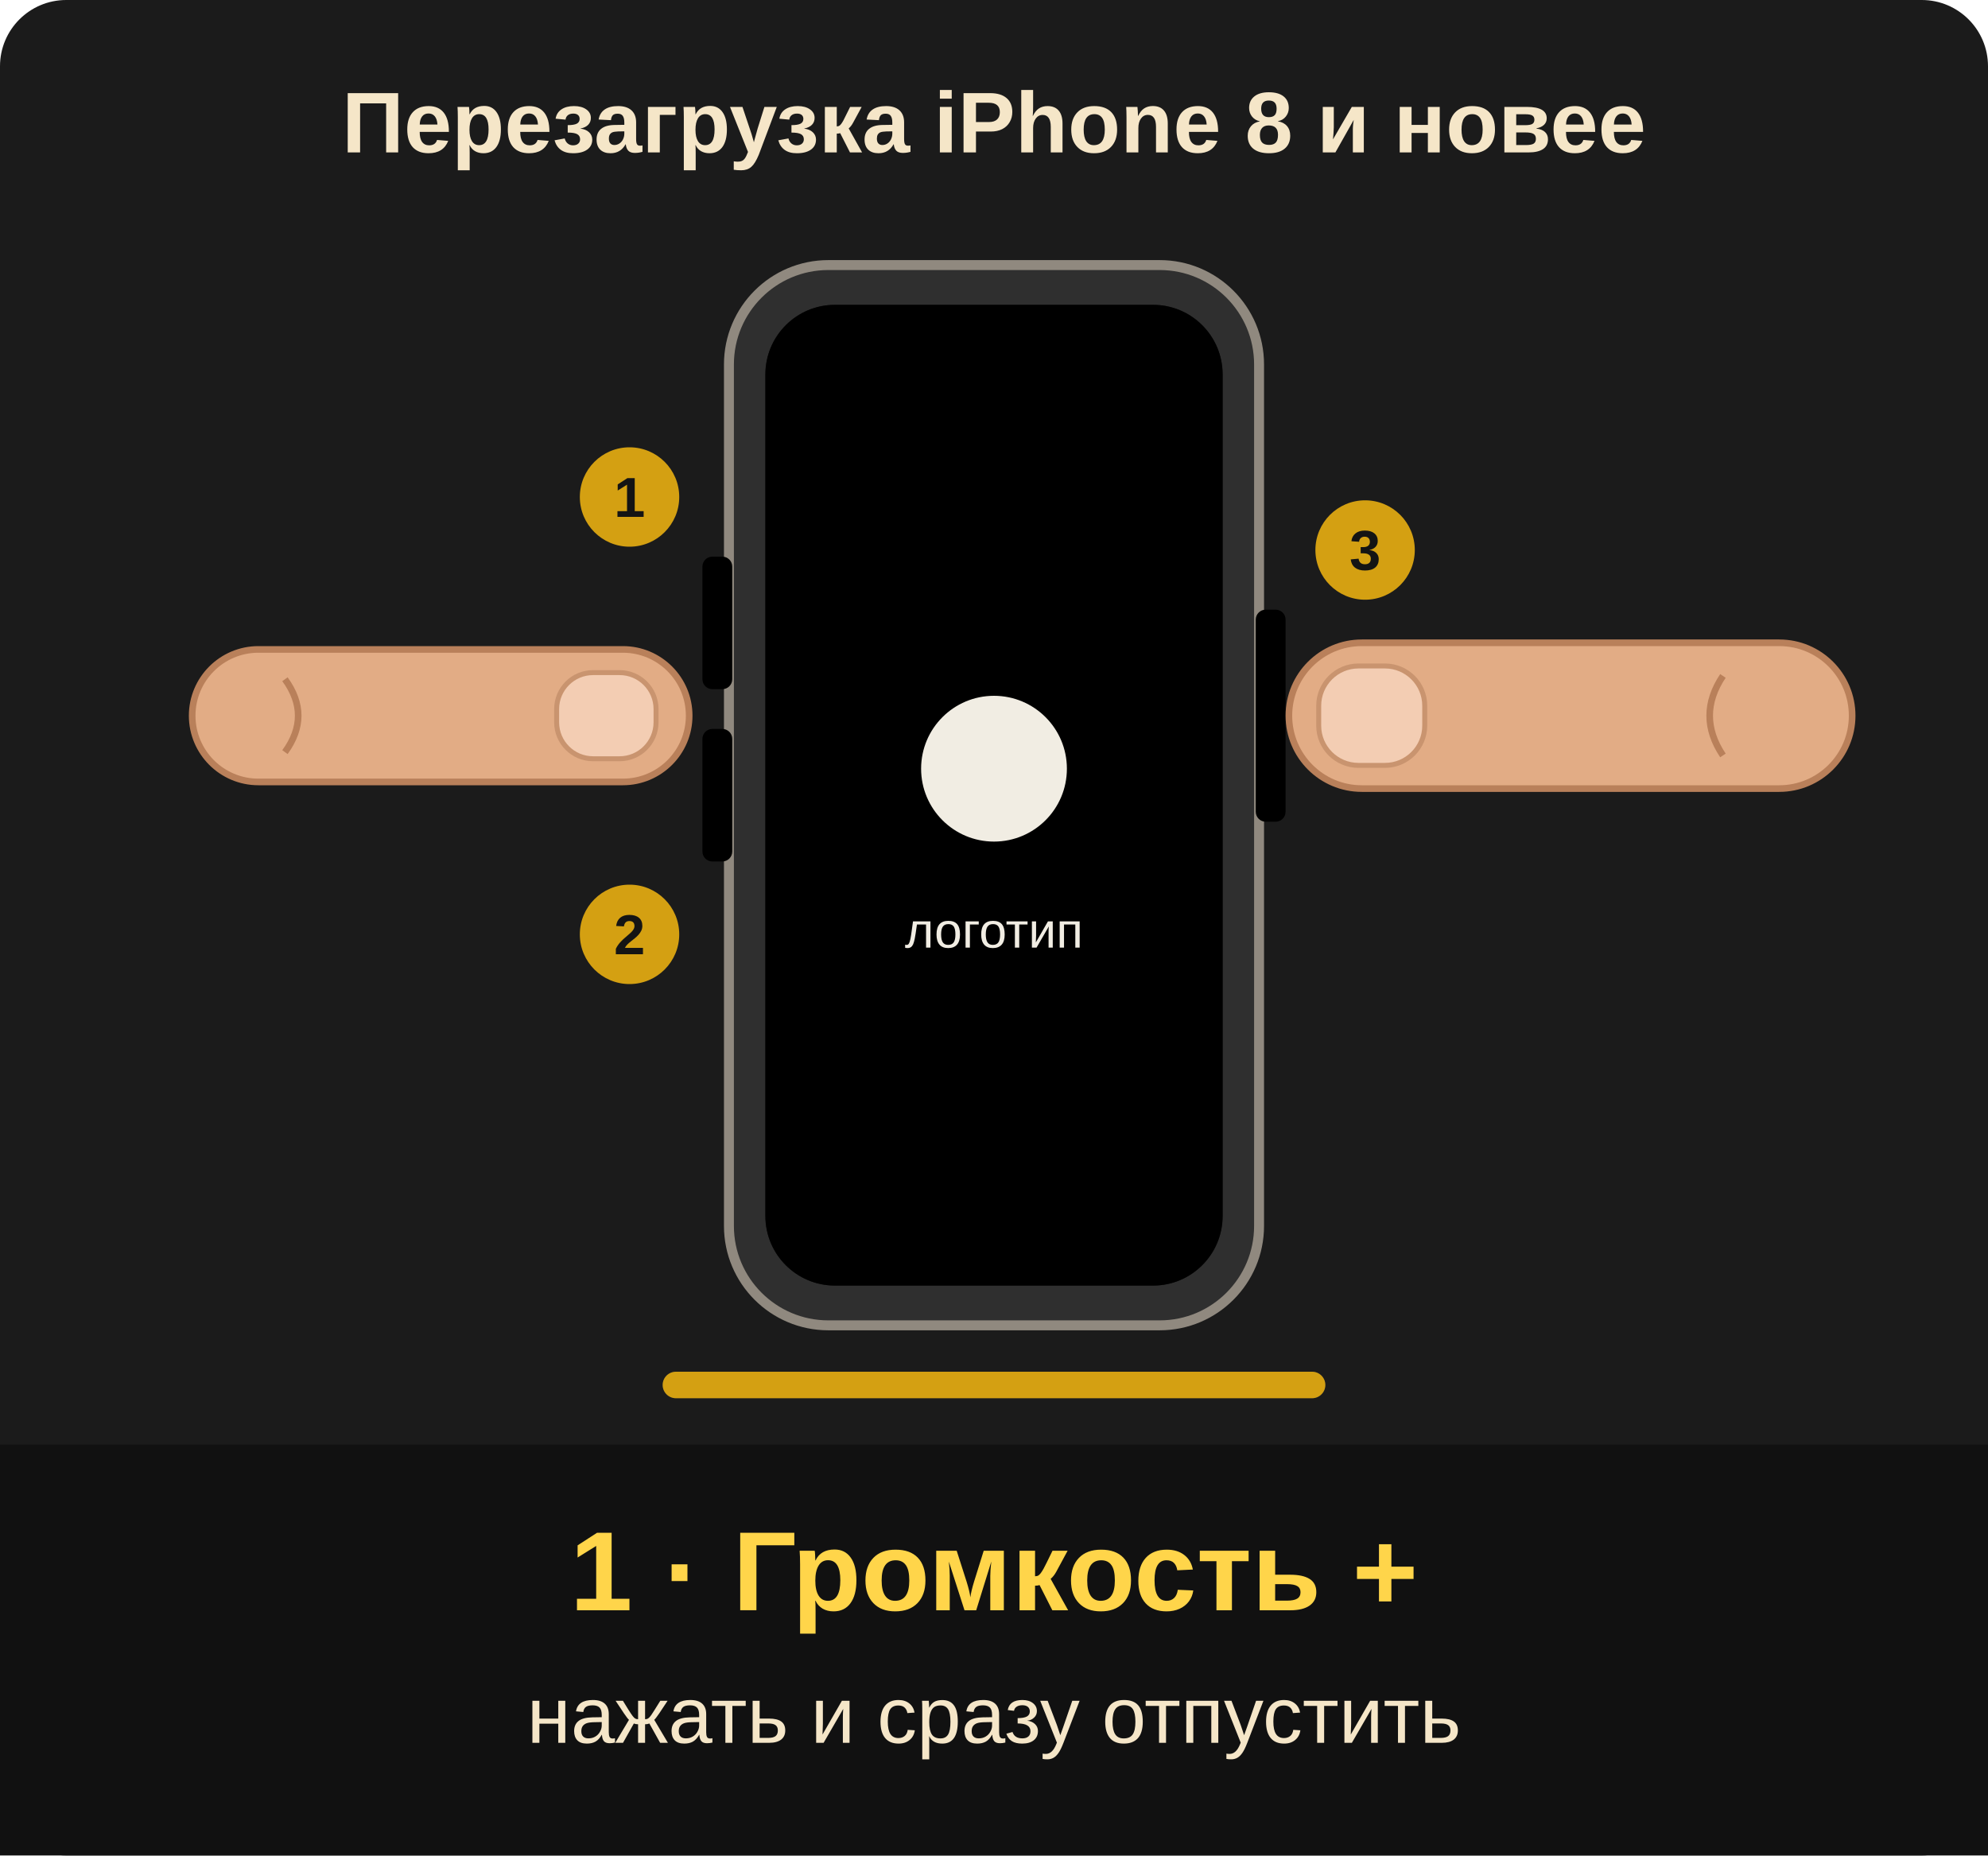
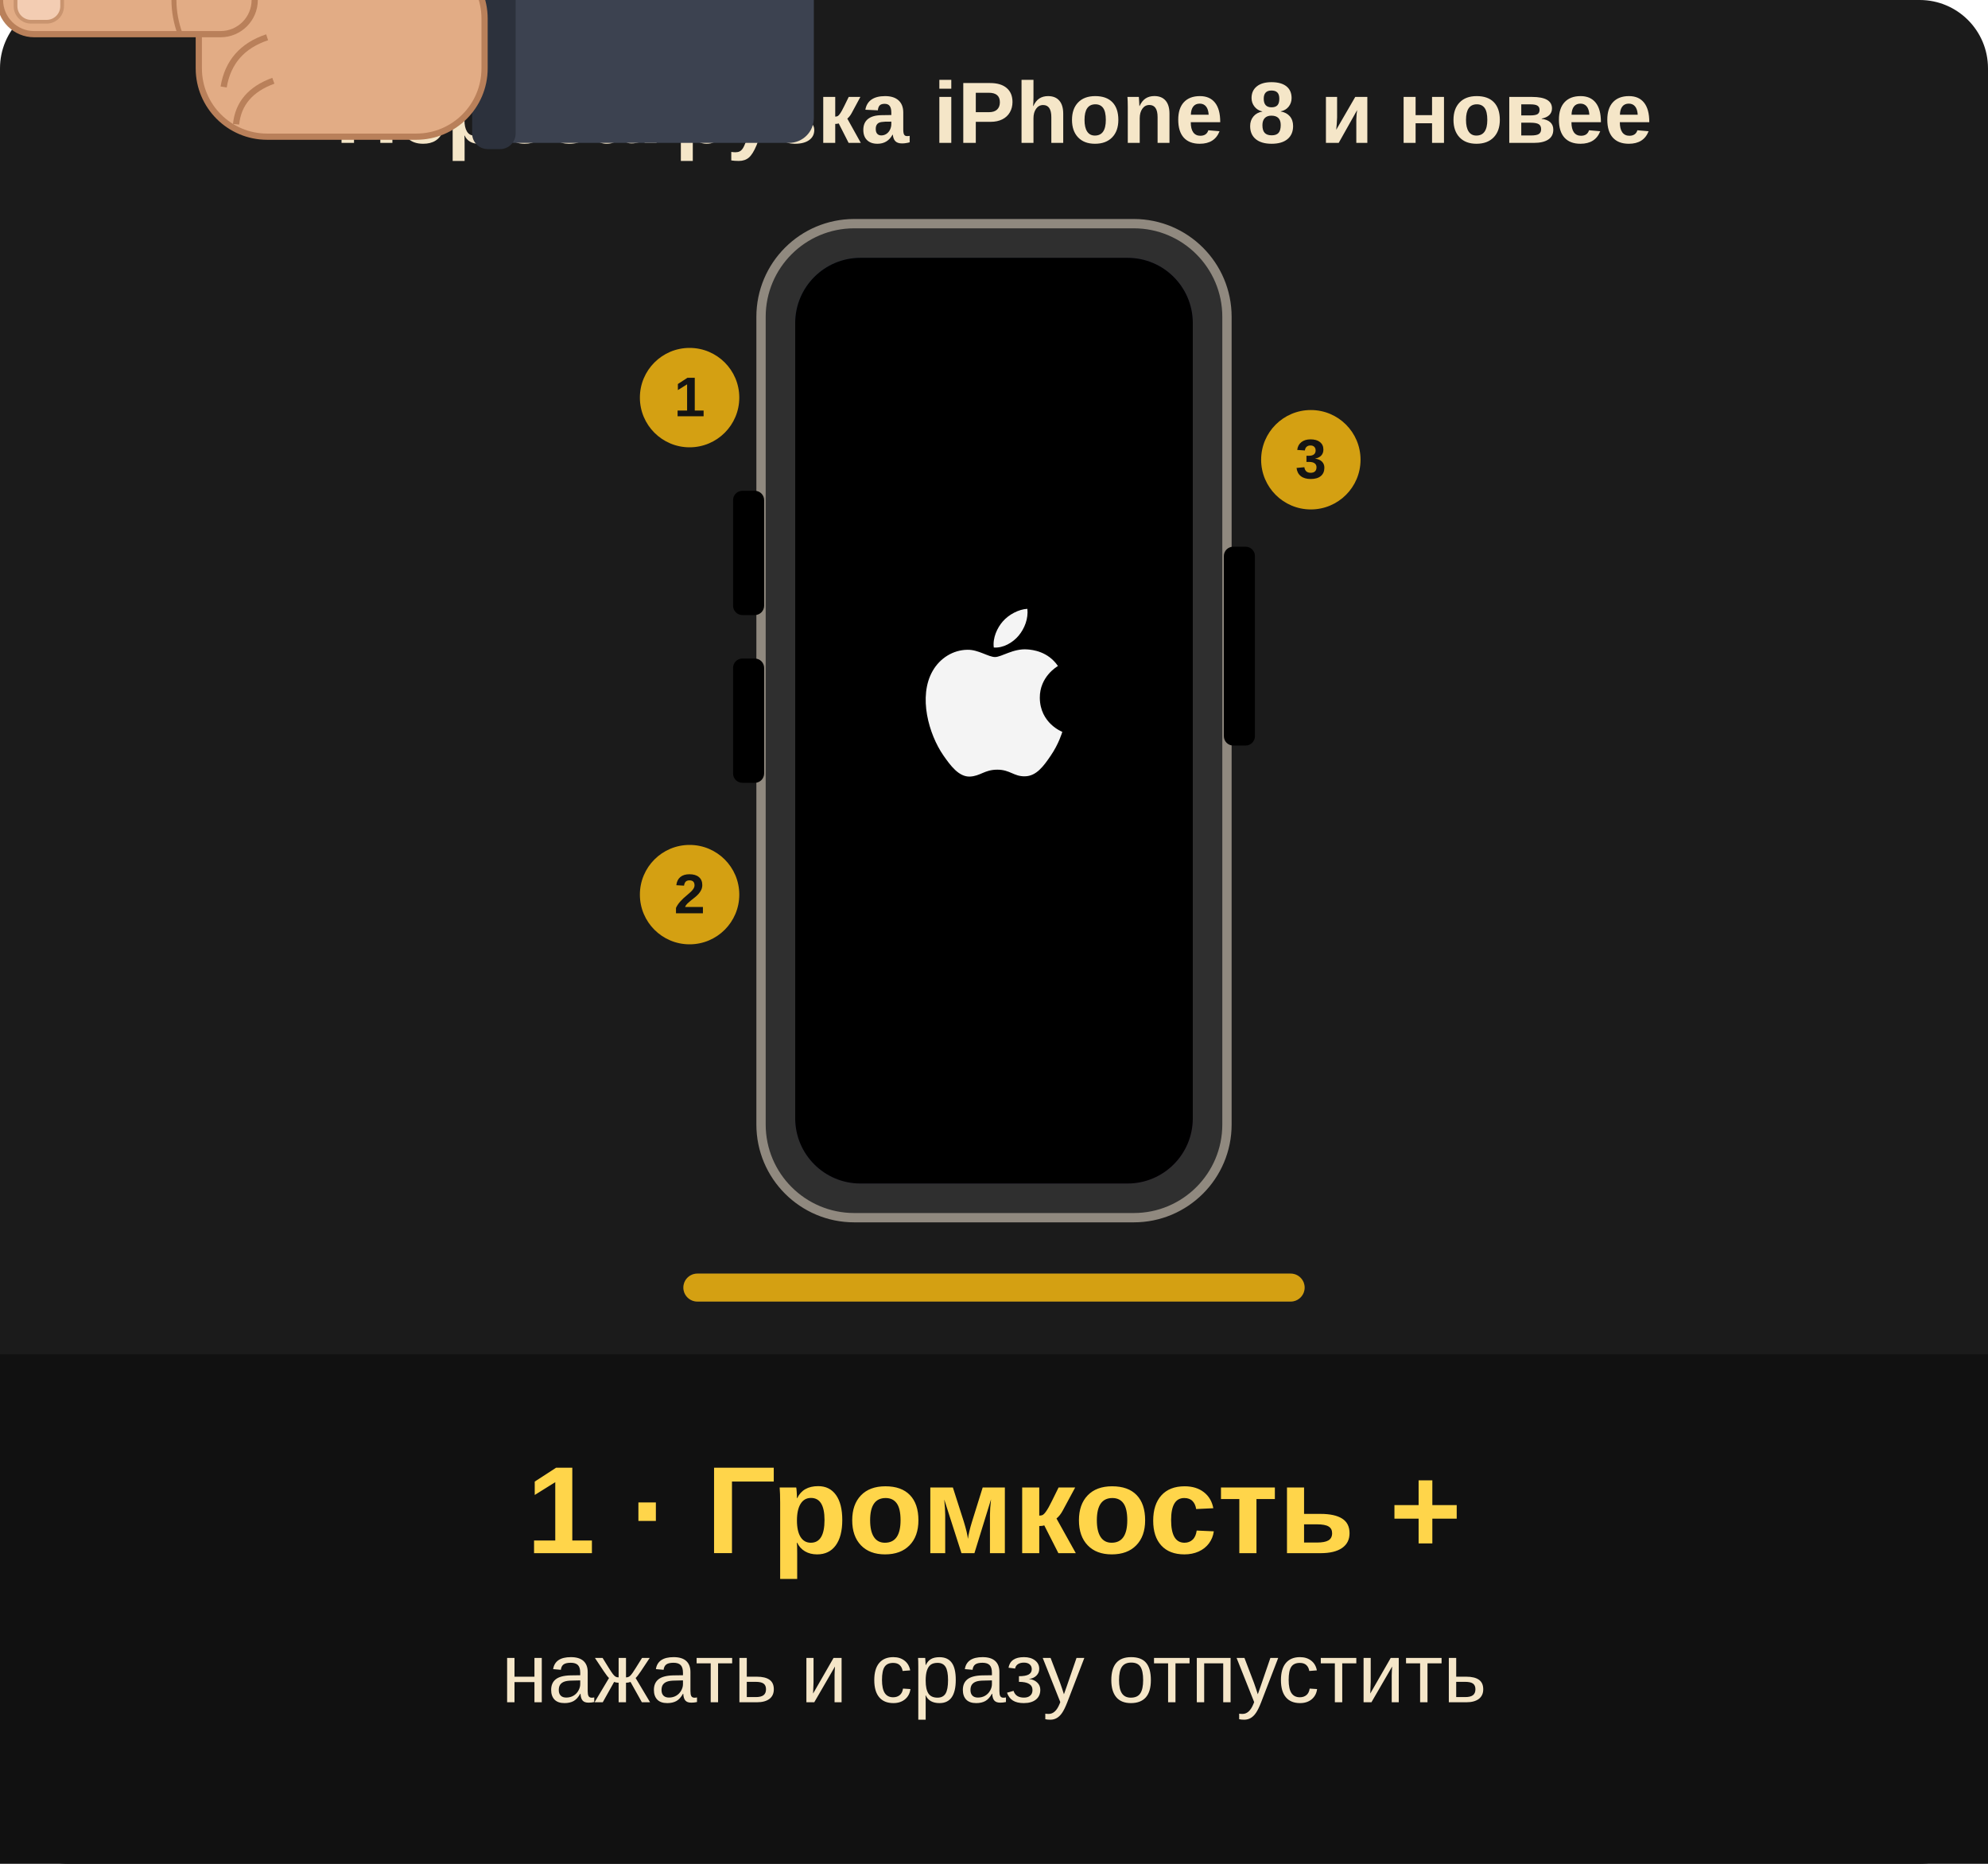
- <svg xmlns="http://www.w3.org/2000/svg" viewBox="0 0 600 560" width="600" height="560" role="img" aria-label="Анимация: принудительная перезагрузка iPhone 8 и новее — палец нажимает громкость вверх, громкость вниз, затем держит боковую кнопку до логотипа">
+ <svg xmlns="http://www.w3.org/2000/svg" viewBox="0 0 640 600" width="640" height="600" role="img" aria-label="Анимация: принудительная перезагрузка iPhone 8 и новее — рука нажимает громкость вверх, громкость вниз, затем держит боковую кнопку 10–20 секунд до яблока">
  <style>
    text { font-family: Arial, Helvetica, sans-serif; }
-     .lf { animation: lf 12s infinite ease-in-out; }
-     .rt { animation: rt 12s infinite ease-in-out; }
-     .v1 { animation: v1 12s infinite; } .v2 { animation: v2 12s infinite; } .sb { animation: sb 12s infinite; }
-     .bar { animation: bar 12s infinite linear; transform-box: fill-box; transform-origin: left center; }
-     .off { animation: off 12s infinite; } .logo { animation: logo 12s infinite; }
-     .s1 { animation: s1 12s infinite; } .s2 { animation: s2 12s infinite; }
-     .s3 { animation: s3 12s infinite; } .s4 { animation: s4 12s infinite; }
-     @keyframes lf {
-       0% { transform: translate(-190px, -26px); } 9% { transform: translate(0, -26px); }
-       12%, 15% { transform: translate(6px, -26px); } 17% { transform: translate(0, -26px); }
-       23% { transform: translate(0, 26px); } 26%, 29% { transform: translate(6px, 26px); } 31% { transform: translate(0, 26px); }
-       37%, 100% { transform: translate(-190px, 26px); }
+     .lh { animation: lh 24s infinite ease-in-out; }
+     .rh { animation: rh 24s infinite ease-in-out; }
+     .v1 { animation: v1 24s infinite; } .v2 { animation: v2 24s infinite; } .sb { animation: sb 24s infinite; }
+     .bar { animation: bar 24s infinite linear; transform-box: fill-box; transform-origin: left center; }
+     .off { animation: off 24s infinite; } .logo { animation: logo 24s infinite; }
+     .s1 { animation: s1 24s infinite; } .s2 { animation: s2 24s infinite; }
+     .s3 { animation: s3 24s infinite; } .s4 { animation: s4 24s infinite; }
+     .c { opacity: 0; animation: c 24s infinite; }
+     @keyframes lh {
+       0%, 3.3% { transform: translate(-30px, 178px); }
+       5.4% { transform: translate(233px, 178px); } 5.8%, 7.1% { transform: translate(240px, 178px); } 7.5%, 9.2% { transform: translate(233px, 178px); }
+       10.8% { transform: translate(233px, 232px); } 11.25%, 12.5% { transform: translate(240px, 232px); } 12.9%, 14.2% { transform: translate(233px, 232px); }
+       16.3%, 100% { transform: translate(-30px, 232px); }
    }
-     @keyframes rt {
-       0%, 34% { transform: translateX(230px); } 41% { transform: translateX(0); }
-       43%, 79% { transform: translateX(-6px); } 82% { transform: translateX(0); } 88%, 100% { transform: translateX(230px); }
+     @keyframes rh {
+       0%, 14.2% { transform: translate(700px, 208px); } 18.3% { transform: translate(407px, 208px); }
+       18.75%, 81.25% { transform: translate(400px, 208px); } 82.5% { transform: translate(407px, 208px); }
+       85.4%, 100% { transform: translate(700px, 208px); }
    }
-     @keyframes v1 { 0%, 11%, 16%, 100% { fill: #d4a012; transform: translateX(0); } 12%, 15% { fill: #ffd54a; transform: translateX(5px); } }
-     @keyframes v2 { 0%, 25%, 30%, 100% { fill: #d4a012; transform: translateX(0); } 26%, 29% { fill: #ffd54a; transform: translateX(5px); } }
-     @keyframes sb { 0%, 42%, 80%, 100% { fill: #d4a012; transform: translateX(0); } 43%, 79% { fill: #ffd54a; transform: translateX(-5px); } }
-     @keyframes bar { 0%, 43% { transform: scaleX(0); } 79%, 100% { transform: scaleX(1); } }
-     @keyframes off { 0%, 60% { opacity: 0; } 62%, 72% { opacity: 1; } 75%, 100% { opacity: 0; } }
-     @keyframes logo { 0%, 73% { opacity: 0; } 76%, 97% { opacity: 1; } 100% { opacity: 0; } }
-     @keyframes s1 { 0%, 19% { opacity: 1; } 20.5%, 100% { opacity: 0; } }
-     @keyframes s2 { 0%, 20% { opacity: 0; } 21.5%, 34% { opacity: 1; } 35.5%, 100% { opacity: 0; } }
-     @keyframes s3 { 0%, 35% { opacity: 0; } 36.5%, 73% { opacity: 1; } 74.5%, 100% { opacity: 0; } }
-     @keyframes s4 { 0%, 74% { opacity: 0; } 75.5%, 99% { opacity: 1; } 100% { opacity: 0; } }
+     @keyframes v1 { 0%, 5.7%, 7.2%, 100% { fill: #d4a012; transform: translateX(0); } 5.8%, 7.1% { fill: #ffd54a; transform: translateX(5px); } }
+     @keyframes v2 { 0%, 11.2%, 12.6%, 100% { fill: #d4a012; transform: translateX(0); } 11.25%, 12.5% { fill: #ffd54a; transform: translateX(5px); } }
+     @keyframes sb { 0%, 18.7%, 81.3%, 100% { fill: #d4a012; transform: translateX(0); } 18.75%, 81.25% { fill: #ffd54a; transform: translateX(-5px); } }
+     @keyframes bar { 0%, 18.75% { transform: scaleX(0); } 81.25%, 100% { transform: scaleX(1); } }
+     @keyframes off { 0%, 26.5% { opacity: 0; } 28%, 99.5% { opacity: 1; } 100% { opacity: 0; } }
+     @keyframes logo { 0%, 78.5% { opacity: 0; } 80%, 99.5% { opacity: 1; } 100% { opacity: 0; } }
+     @keyframes s1 { 0%, 8.4% { opacity: 1; } 9%, 100% { opacity: 0; } }
+     @keyframes s2 { 0%, 8.4% { opacity: 0; } 9%, 15.9% { opacity: 1; } 16.4%, 100% { opacity: 0; } }
+     @keyframes s3 { 0%, 15.9% { opacity: 0; } 16.4%, 78.8% { opacity: 1; } 79.4%, 100% { opacity: 0; } }
+     @keyframes s4 { 0%, 78.8% { opacity: 0; } 79.4%, 99.5% { opacity: 1; } 100% { opacity: 0; } }
+     /* счётчик секунд удержания: каждая цифра видна 1 с из 24, сдвиг — animation-delay */
+     @keyframes c { 0%, 4.1% { opacity: 1; } 4.17%, 100% { opacity: 0; } }
    @media (prefers-reduced-motion: reduce) {
-       .lf, .rt, .v1, .v2, .sb, .bar, .off, .logo, .s1, .s2, .s3, .s4 { animation: none; }
-       .lf, .rt { transform: translate(-190px, 0); } .s2, .s3, .s4, .off, .logo { opacity: 0; }
+       .lh, .rh, .v1, .v2, .sb, .bar, .off, .logo, .s1, .s2, .s3, .s4, .c { animation: none; }
+       .lh { transform: translate(233px, 178px); } .rh { transform: translate(700px, 208px); }
+       .s2, .s3, .s4, .off, .logo { opacity: 0; }
    }
  </style>
-   <rect width="600" height="560" rx="20" fill="#1b1b1b" />
-   <text x="300" y="46" text-anchor="middle" fill="#f5e6c8" font-size="26" font-weight="700">Перезагрузка iPhone 8 и новее</text>
-   <rect x="220" y="80" width="160" height="320" rx="30" fill="#2f2f2f" stroke="#90897f" stroke-width="3" />
-   <rect x="231" y="92" width="138" height="296" rx="21" fill="#141414" />
-   <rect x="276" y="100" width="48" height="12" rx="6" fill="#2f2f2f" />
-   <rect class="off" x="231" y="92" width="138" height="296" rx="21" fill="#000" />
-   <g class="logo">
-     <circle cx="300" cy="232" r="22" fill="#f1ede3" />
-     <text x="300" y="286" text-anchor="middle" fill="#f1ede3" font-size="15">логотип</text>
+   <rect width="640" height="600" rx="22" fill="#1b1b1b" />
+   <text x="320" y="46" text-anchor="middle" fill="#f5e6c8" font-size="28" font-weight="700">Перезагрузка iPhone 8 и новее</text>
+   <defs>
+     <linearGradient id="wall" x1="0" y1="0" x2="1" y2="1">
+       <stop offset="0" stop-color="#22324a" />
+       <stop offset="1" stop-color="#3a2340" />
+     </linearGradient>
+   </defs>
+   <rect x="245" y="72" width="150" height="320" rx="30" fill="#2f2f2f" stroke="#90897f" stroke-width="3" />
+   <rect x="256" y="83" width="128" height="298" rx="21" fill="url(#wall)" />
+   <rect x="298" y="91" width="44" height="12" rx="6" fill="#141414" />
+   <text x="320" y="160" text-anchor="middle" fill="#dfe6f1" font-size="34" font-weight="300">9:41</text>
+   <text x="320" y="246" text-anchor="middle" fill="#b9c4d6" font-size="15">экран завис</text>
+   <rect class="off" x="256" y="83" width="128" height="298" rx="21" fill="#000" />
+   <g class="logo" transform="translate(293 196) scale(2.25)">
+     <path fill="#f4f4f4" d="M12.152 6.896c-.948 0-2.415-1.078-3.96-1.04-2.04.027-3.91 1.183-4.961 3.014-2.117 3.675-.546 9.103 1.519 12.09 1.013 1.454 2.208 3.09 3.792 3.039 1.52-.065 2.09-.987 3.935-.987 1.831 0 2.35.987 3.96.948 1.637-.026 2.676-1.48 3.676-2.948 1.156-1.688 1.636-3.325 1.662-3.415-.039-.013-3.182-1.221-3.22-4.857-.026-3.04 2.48-4.494 2.597-4.559-1.429-2.09-3.623-2.324-4.39-2.376-2-.156-3.675 1.09-4.61 1.09zM15.53 3.83c.843-1.012 1.4-2.427 1.245-3.83-1.207.052-2.662.805-3.532 1.818-.78.896-1.454 2.338-1.273 3.714 1.338.104 2.715-.688 3.559-1.701" />
  </g>
-   <rect class="v1" x="212" y="168" width="9" height="40" rx="3" />
-   <rect class="v2" x="212" y="220" width="9" height="40" rx="3" />
-   <rect class="sb" x="379" y="184" width="9" height="64" rx="3" />
-   <circle cx="190" cy="150" r="15" fill="#d4a012" />
-   <text x="190" y="156" text-anchor="middle" fill="#141414" font-size="17" font-weight="700">1</text>
-   <circle cx="190" cy="282" r="15" fill="#d4a012" />
-   <text x="190" y="288" text-anchor="middle" fill="#141414" font-size="17" font-weight="700">2</text>
-   <circle cx="412" cy="166" r="15" fill="#d4a012" />
-   <text x="412" y="172" text-anchor="middle" fill="#141414" font-size="17" font-weight="700">3</text>
-   <g class="lf">
-     <rect x="58" y="196" width="150" height="40" rx="20" fill="#e2ac85" stroke="#b9805a" stroke-width="2" />
-     <rect x="168" y="203" width="30" height="26" rx="11" fill="#f3cdb3" stroke="#c9946f" stroke-width="1.5" />
-     <path d="M86 205 q8 11 0 22" stroke="#b9805a" stroke-width="2" fill="none" />
+   <rect class="v1" x="236" y="158" width="10" height="40" rx="3" />
+   <rect class="v2" x="236" y="212" width="10" height="40" rx="3" />
+   <rect class="sb" x="394" y="176" width="10" height="64" rx="3" />
+   <circle cx="222" cy="128" r="16" fill="#d4a012" />
+   <text x="222" y="134" text-anchor="middle" fill="#141414" font-size="18" font-weight="700">1</text>
+   <circle cx="222" cy="288" r="16" fill="#d4a012" />
+   <text x="222" y="294" text-anchor="middle" fill="#141414" font-size="18" font-weight="700">2</text>
+   <circle cx="422" cy="148" r="16" fill="#d4a012" />
+   <text x="422" y="154" text-anchor="middle" fill="#141414" font-size="18" font-weight="700">3</text>
+   <defs>
+     <g id="hand">
+       <rect x="-262" y="-20" width="104" height="66" rx="8" fill="#3c4250" />
+       <rect x="-166" y="-22" width="14" height="70" rx="5" fill="#2c313c" />
+       <rect x="-156" y="-16" width="92" height="60" rx="22" fill="#e2ac85" stroke="#b9805a" stroke-width="2" />
+       <rect x="-82" y="-11" width="82" height="22" rx="11" fill="#e2ac85" stroke="#b9805a" stroke-width="2" />
+       <rect x="-20" y="-7" width="15" height="14" rx="5" fill="#f3cdb3" stroke="#c9946f" stroke-width="1.2" />
+       <path d="M-58 -11 q4 11 0 22" stroke="#b9805a" stroke-width="1.6" fill="none" />
+       <path d="M-86 12 q12 4 14 16 M-88 26 q11 4 12 14" stroke="#b9805a" stroke-width="2" fill="none" />
+       <rect x="-134" y="-26" width="58" height="18" rx="9" fill="#e2ac85" stroke="#b9805a" stroke-width="2" />
+     </g>
+   </defs>
+   <g class="lh">
+     <use href="#hand" />
  </g>
-   <g class="rt">
-     <rect x="389" y="194" width="170" height="44" rx="22" fill="#e2ac85" stroke="#b9805a" stroke-width="2" />
-     <rect x="398" y="201" width="32" height="30" rx="12" fill="#f3cdb3" stroke="#c9946f" stroke-width="1.5" />
-     <path d="M520 204 q-8 12 0 24" stroke="#b9805a" stroke-width="2" fill="none" />
+   <g class="rh">
+     <use href="#hand" transform="scale(-1 1)" />
  </g>
-   <rect x="200" y="414" width="200" height="8" rx="4" fill="#333" />
-   <rect class="bar" x="200" y="414" width="200" height="8" rx="4" fill="#d4a012" />
-   <rect x="0" y="436" width="600" height="124" fill="#111" />
+   <rect x="220" y="410" width="200" height="9" rx="4.5" fill="#333" />
+   <rect class="bar" x="220" y="410" width="200" height="9" rx="4.5" fill="#d4a012" />
+   <rect x="0" y="436" width="640" height="164" fill="#111" />
  <g class="s1">
-     <text x="300" y="486" text-anchor="middle" fill="#ffd54a" font-size="34" font-weight="700">1 · Громкость +</text>
-     <text x="300" y="526" text-anchor="middle" fill="#f5e6c8" font-size="24">нажать и сразу отпустить</text>
+     <text x="320" y="500" text-anchor="middle" fill="#ffd54a" font-size="40" font-weight="700">1 · Громкость +</text>
+     <text x="320" y="548" text-anchor="middle" fill="#f5e6c8" font-size="27">нажать и сразу отпустить</text>
  </g>
  <g class="s2" opacity="0">
-     <text x="300" y="486" text-anchor="middle" fill="#ffd54a" font-size="34" font-weight="700">2 · Громкость −</text>
-     <text x="300" y="526" text-anchor="middle" fill="#f5e6c8" font-size="24">нажать и сразу отпустить</text>
+     <text x="320" y="500" text-anchor="middle" fill="#ffd54a" font-size="40" font-weight="700">2 · Громкость −</text>
+     <text x="320" y="548" text-anchor="middle" fill="#f5e6c8" font-size="27">нажать и сразу отпустить</text>
  </g>
  <g class="s3" opacity="0">
-     <text x="300" y="486" text-anchor="middle" fill="#ffd54a" font-size="34" font-weight="700">3 · Держать боковую</text>
-     <text x="300" y="526" text-anchor="middle" fill="#f5e6c8" font-size="24">10–20 с; экран погаснет — не отпускайте</text>
+     <text x="320" y="500" text-anchor="middle" fill="#ffd54a" font-size="40" font-weight="700">3 · Держите боковую</text>
+     <text x="320" y="548" text-anchor="middle" fill="#f5e6c8" font-size="25">10–20 секунд, экран погаснет — не отпускайте</text>
  </g>
  <g class="s4" opacity="0">
-     <text x="300" y="486" text-anchor="middle" fill="#7fd48a" font-size="34" font-weight="700">Появился логотип ✓</text>
-     <text x="300" y="526" text-anchor="middle" fill="#f5e6c8" font-size="24">отпускайте — телефон загружается</text>
+     <text x="320" y="500" text-anchor="middle" fill="#7fd48a" font-size="40" font-weight="700">Появилось яблоко ✓</text>
+     <text x="320" y="548" text-anchor="middle" fill="#f5e6c8" font-size="27">отпускайте — телефон загружается</text>
+   </g>
+   <g font-size="34" font-weight="700" fill="#ffd54a" text-anchor="middle">
+     <text class="c" x="560" y="402" style="animation-delay:4.5s">1 с</text>
+     <text class="c" x="560" y="402" style="animation-delay:5.5s">2 с</text>
+     <text class="c" x="560" y="402" style="animation-delay:6.5s">3 с</text>
+     <text class="c" x="560" y="402" style="animation-delay:7.5s">4 с</text>
+     <text class="c" x="560" y="402" style="animation-delay:8.5s">5 с</text>
+     <text class="c" x="560" y="402" style="animation-delay:9.5s">6 с</text>
+     <text class="c" x="560" y="402" style="animation-delay:10.5s">7 с</text>
+     <text class="c" x="560" y="402" style="animation-delay:11.5s">8 с</text>
+     <text class="c" x="560" y="402" style="animation-delay:12.5s">9 с</text>
+     <text class="c" x="560" y="402" style="animation-delay:13.5s">10 с</text>
+     <text class="c" x="560" y="402" style="animation-delay:14.5s">11 с</text>
+     <text class="c" x="560" y="402" style="animation-delay:15.5s">12 с</text>
+     <text class="c" x="560" y="402" style="animation-delay:16.5s">13 с</text>
+     <text class="c" x="560" y="402" style="animation-delay:17.5s">14 с</text>
+     <text class="c" x="560" y="402" style="animation-delay:18.5s">15 с</text>
  </g>
</svg>
